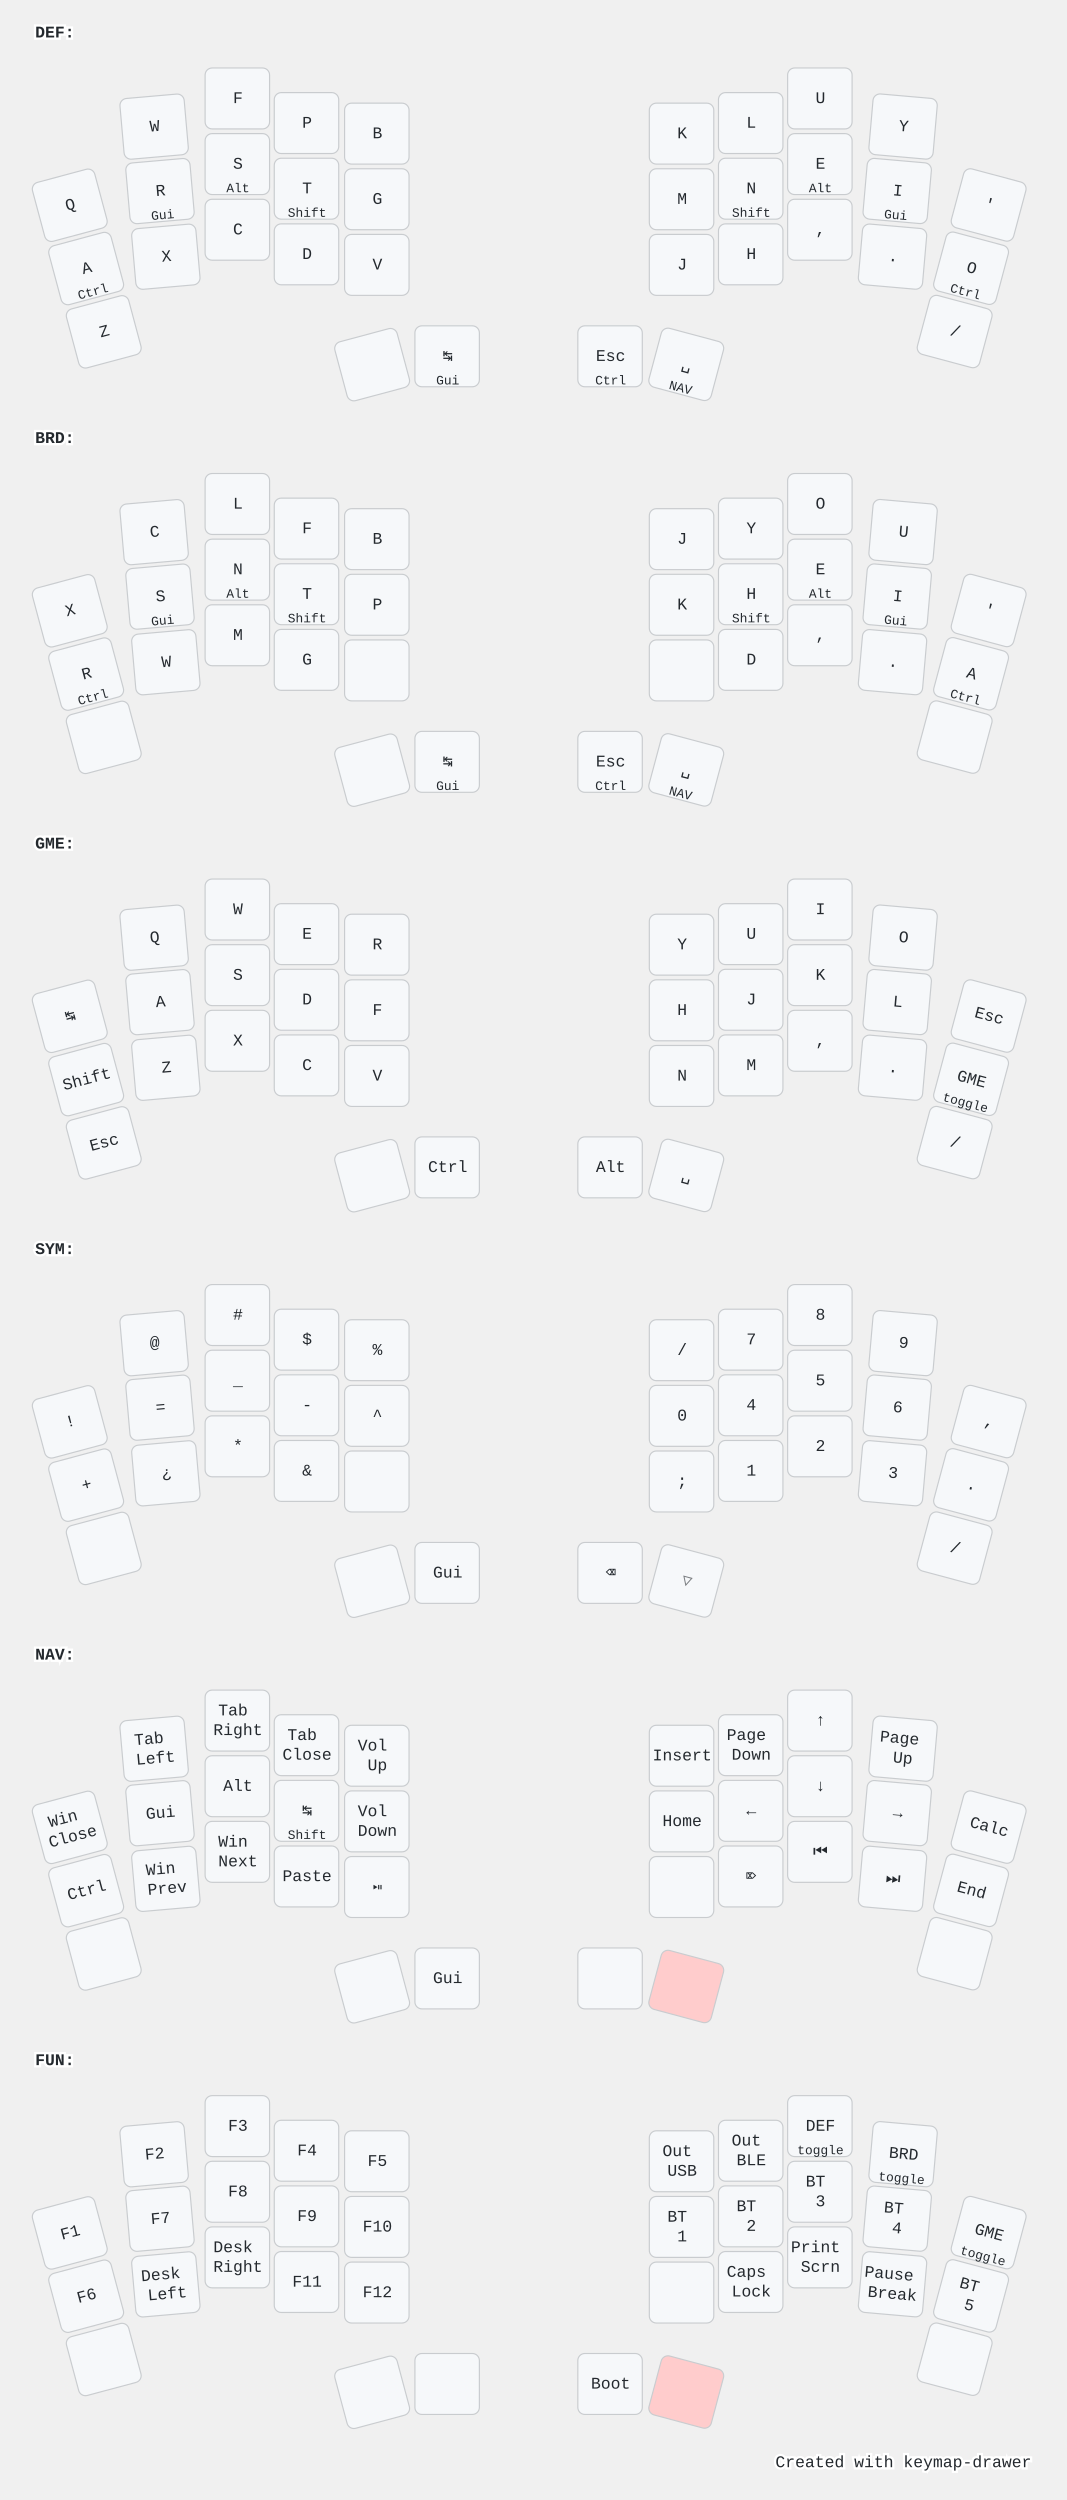
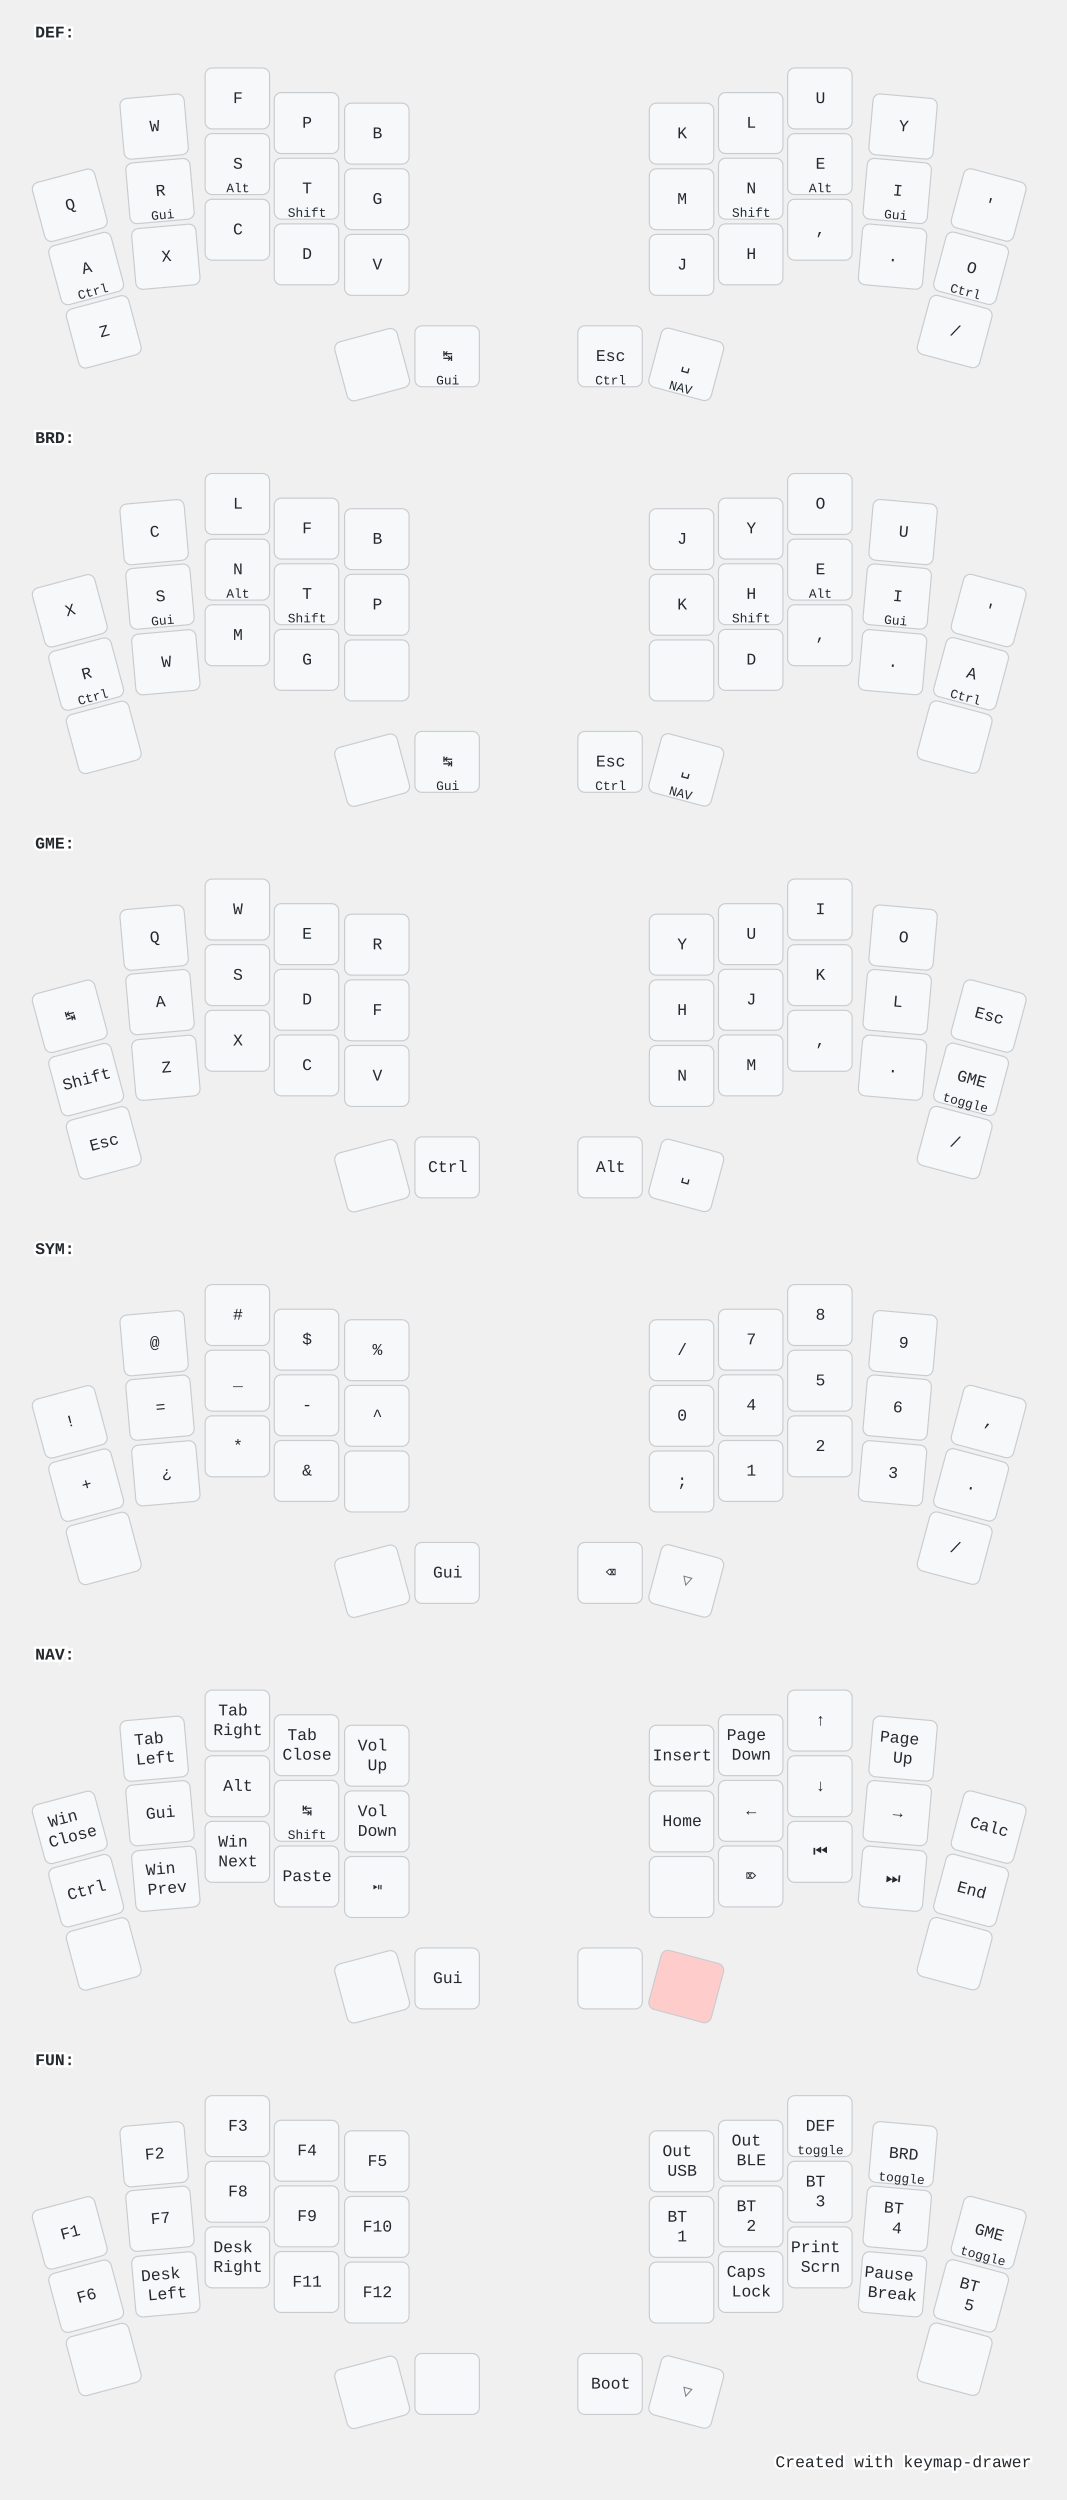
<svg xmlns="http://www.w3.org/2000/svg" width="910" height="2133" viewBox="0 0 910 2133" class="keymap">
  <style>/* inherit to force styles through use tags */
svg path {
    fill: inherit;
}

/* font and background color specifications */
svg.keymap {
    font-family: SFMono-Regular,Consolas,Liberation Mono,Menlo,monospace;
    font-size: 14px;
    font-kerning: normal;
    text-rendering: optimizeLegibility;
    fill: #24292e;
}

/* default key styling */
rect.key {
    fill: #f6f8fa;
}

rect.key, rect.combo {
    stroke: #c9cccf;
    stroke-width: 1;
}

/* default key side styling, only used is draw_key_sides is set */
rect.side {
    filter: brightness(90%);
}

/* color accent for combo boxes */
rect.combo, rect.combo-separate {
    fill: #cdf;
}

/* color accent for held keys */
rect.held, rect.combo.held {
    fill: #fdd;
}

/* color accent for ghost (optional) keys */
rect.ghost, rect.combo.ghost {
    stroke-dasharray: 4, 4;
    stroke-width: 2;
}

text {
    text-anchor: middle;
    dominant-baseline: middle;
}

/* styling for layer labels */
text.label {
    font-weight: bold;
    text-anchor: start;
    stroke: white;
    stroke-width: 4;
    paint-order: stroke;
}

/* styling for optional footer */
text.footer {
    text-anchor: end;
    dominant-baseline: auto;
    stroke: white;
    stroke-width: 4;
    paint-order: stroke;
}

/* styling for combo tap, and key hold/shifted label text */
text.combo, text.hold, text.shifted {
    font-size: 11px;
}

text.hold {
    text-anchor: middle;
    dominant-baseline: auto;
}

text.shifted {
    text-anchor: middle;
    dominant-baseline: hanging;
}

/* styling for hold/shifted label text in combo box */
text.combo.hold, text.combo.shifted {
    font-size: 8px;
}

/* lighter symbol for transparent keys */
text.trans {
    fill: #7b7e81;
}

/* styling for combo dendrons */
path.combo {
    stroke-width: 1;
    stroke: gray;
    fill: none;
}

/* Start Tabler Icons Cleanup */
/* cannot use height/width with glyphs */
.icon-tabler &gt; path {
    fill: inherit;
    stroke: inherit;
    stroke-width: 2;
}
/* hide tabler's default box */
.icon-tabler &gt; path[stroke="none"][fill="none"] {
    visibility: hidden;
}
/* End Tabler Icons Cleanup */

rect.held, rect.combo.held { fill: #fcc; }
</style>
  <g transform="translate(30, 0)" class="layer-DEF">
    <text x="0" y="28" class="label">DEF:</text>
    <g transform="translate(0, 56)">
      <g transform="translate(30, 119) rotate(-15.0)" class="key keypos-0">
        <rect rx="6" ry="6" x="-28" y="-26" width="55" height="52" class="key" />
        <text x="0" y="0" class="key tap">Q</text>
      </g>
      <g transform="translate(102, 52) rotate(-5.0)" class="key keypos-1">
        <rect rx="6" ry="6" x="-28" y="-26" width="55" height="52" class="key" />
        <text x="0" y="0" class="key tap">W</text>
      </g>
      <g transform="translate(173, 28)" class="key keypos-2">
        <rect rx="6" ry="6" x="-28" y="-26" width="55" height="52" class="key" />
        <text x="0" y="0" class="key tap">F</text>
      </g>
      <g transform="translate(232, 49)" class="key keypos-3">
        <rect rx="6" ry="6" x="-28" y="-26" width="55" height="52" class="key" />
        <text x="0" y="0" class="key tap">P</text>
      </g>
      <g transform="translate(292, 58)" class="key keypos-4">
        <rect rx="6" ry="6" x="-28" y="-26" width="55" height="52" class="key" />
        <text x="0" y="0" class="key tap">B</text>
      </g>
      <g transform="translate(552, 58)" class="key keypos-5">
        <rect rx="6" ry="6" x="-28" y="-26" width="55" height="52" class="key" />
        <text x="0" y="0" class="key tap">K</text>
      </g>
      <g transform="translate(611, 49)" class="key keypos-6">
        <rect rx="6" ry="6" x="-28" y="-26" width="55" height="52" class="key" />
        <text x="0" y="0" class="key tap">L</text>
      </g>
      <g transform="translate(670, 28)" class="key keypos-7">
        <rect rx="6" ry="6" x="-28" y="-26" width="55" height="52" class="key" />
        <text x="0" y="0" class="key tap">U</text>
      </g>
      <g transform="translate(741, 52) rotate(5.0)" class="key keypos-8">
        <rect rx="6" ry="6" x="-28" y="-26" width="55" height="52" class="key" />
        <text x="0" y="0" class="key tap">Y</text>
      </g>
      <g transform="translate(814, 119) rotate(15.0)" class="key keypos-9">
        <rect rx="6" ry="6" x="-28" y="-26" width="55" height="52" class="key" />
        <text x="0" y="0" class="key tap">'</text>
      </g>
      <g transform="translate(44, 173) rotate(-15.0)" class="key keypos-10">
        <rect rx="6" ry="6" x="-28" y="-26" width="55" height="52" class="key" />
        <text x="0" y="0" class="key tap">A</text>
        <text x="0" y="24" class="key hold">Ctrl</text>
      </g>
      <g transform="translate(107, 107) rotate(-5.0)" class="key keypos-11">
        <rect rx="6" ry="6" x="-28" y="-26" width="55" height="52" class="key" />
        <text x="0" y="0" class="key tap">R</text>
        <text x="0" y="24" class="key hold">Gui</text>
      </g>
      <g transform="translate(173, 84)" class="key keypos-12">
        <rect rx="6" ry="6" x="-28" y="-26" width="55" height="52" class="key" />
        <text x="0" y="0" class="key tap">S</text>
        <text x="0" y="24" class="key hold">Alt</text>
      </g>
      <g transform="translate(232, 105)" class="key keypos-13">
        <rect rx="6" ry="6" x="-28" y="-26" width="55" height="52" class="key" />
        <text x="0" y="0" class="key tap">T</text>
        <text x="0" y="24" class="key hold">Shift</text>
      </g>
      <g transform="translate(292, 114)" class="key keypos-14">
        <rect rx="6" ry="6" x="-28" y="-26" width="55" height="52" class="key" />
        <text x="0" y="0" class="key tap">G</text>
      </g>
      <g transform="translate(552, 114)" class="key keypos-15">
        <rect rx="6" ry="6" x="-28" y="-26" width="55" height="52" class="key" />
        <text x="0" y="0" class="key tap">M</text>
      </g>
      <g transform="translate(611, 105)" class="key keypos-16">
        <rect rx="6" ry="6" x="-28" y="-26" width="55" height="52" class="key" />
        <text x="0" y="0" class="key tap">N</text>
        <text x="0" y="24" class="key hold">Shift</text>
      </g>
      <g transform="translate(670, 84)" class="key keypos-17">
        <rect rx="6" ry="6" x="-28" y="-26" width="55" height="52" class="key" />
        <text x="0" y="0" class="key tap">E</text>
        <text x="0" y="24" class="key hold">Alt</text>
      </g>
      <g transform="translate(736, 107) rotate(5.0)" class="key keypos-18">
        <rect rx="6" ry="6" x="-28" y="-26" width="55" height="52" class="key" />
        <text x="0" y="0" class="key tap">I</text>
        <text x="0" y="24" class="key hold">Gui</text>
      </g>
      <g transform="translate(799, 173) rotate(15.0)" class="key keypos-19">
        <rect rx="6" ry="6" x="-28" y="-26" width="55" height="52" class="key" />
        <text x="0" y="0" class="key tap">O</text>
        <text x="0" y="24" class="key hold">Ctrl</text>
      </g>
      <g transform="translate(59, 227) rotate(-15.0)" class="key keypos-20">
        <rect rx="6" ry="6" x="-28" y="-26" width="55" height="52" class="key" />
        <text x="0" y="0" class="key tap">Z</text>
      </g>
      <g transform="translate(112, 163) rotate(-5.0)" class="key keypos-21">
        <rect rx="6" ry="6" x="-28" y="-26" width="55" height="52" class="key" />
        <text x="0" y="0" class="key tap">X</text>
      </g>
      <g transform="translate(173, 140)" class="key keypos-22">
        <rect rx="6" ry="6" x="-28" y="-26" width="55" height="52" class="key" />
        <text x="0" y="0" class="key tap">C</text>
      </g>
      <g transform="translate(232, 161)" class="key keypos-23">
        <rect rx="6" ry="6" x="-28" y="-26" width="55" height="52" class="key" />
        <text x="0" y="0" class="key tap">D</text>
      </g>
      <g transform="translate(292, 170)" class="key keypos-24">
        <rect rx="6" ry="6" x="-28" y="-26" width="55" height="52" class="key" />
        <text x="0" y="0" class="key tap">V</text>
      </g>
      <g transform="translate(552, 170)" class="key keypos-25">
        <rect rx="6" ry="6" x="-28" y="-26" width="55" height="52" class="key" />
        <text x="0" y="0" class="key tap">J</text>
      </g>
      <g transform="translate(611, 161)" class="key keypos-26">
        <rect rx="6" ry="6" x="-28" y="-26" width="55" height="52" class="key" />
        <text x="0" y="0" class="key tap">H</text>
      </g>
      <g transform="translate(670, 140)" class="key keypos-27">
        <rect rx="6" ry="6" x="-28" y="-26" width="55" height="52" class="key" />
        <text x="0" y="0" class="key tap">,</text>
      </g>
      <g transform="translate(732, 163) rotate(5.0)" class="key keypos-28">
        <rect rx="6" ry="6" x="-28" y="-26" width="55" height="52" class="key" />
        <text x="0" y="0" class="key tap">.</text>
      </g>
      <g transform="translate(785, 227) rotate(15.0)" class="key keypos-29">
        <rect rx="6" ry="6" x="-28" y="-26" width="55" height="52" class="key" />
        <text x="0" y="0" class="key tap">/</text>
      </g>
      <g transform="translate(288, 255) rotate(-15.0)" class="key keypos-30">
        <rect rx="6" ry="6" x="-28" y="-26" width="55" height="52" class="key" />
      </g>
      <g transform="translate(352, 248)" class="key keypos-31">
        <rect rx="6" ry="6" x="-28" y="-26" width="55" height="52" class="key" />
        <text x="0" y="0" class="key tap">↹</text>
        <text x="0" y="24" class="key hold">Gui</text>
      </g>
      <g transform="translate(491, 248)" class="key keypos-32">
        <rect rx="6" ry="6" x="-28" y="-26" width="55" height="52" class="key" />
        <text x="0" y="0" class="key tap">Esc</text>
        <text x="0" y="24" class="key hold">Ctrl</text>
      </g>
      <g transform="translate(556, 255) rotate(15.0)" class="key keypos-33">
        <rect rx="6" ry="6" x="-28" y="-26" width="55" height="52" class="key" />
        <text x="0" y="0" class="key tap">␣</text>
        <text x="0" y="24" class="key hold">NAV</text>
      </g>
    </g>
  </g>
  <g transform="translate(30, 346)" class="layer-BRD">
    <text x="0" y="28" class="label">BRD:</text>
    <g transform="translate(0, 56)">
      <g transform="translate(30, 119) rotate(-15.0)" class="key keypos-0">
        <rect rx="6" ry="6" x="-28" y="-26" width="55" height="52" class="key" />
        <text x="0" y="0" class="key tap">X</text>
      </g>
      <g transform="translate(102, 52) rotate(-5.0)" class="key keypos-1">
        <rect rx="6" ry="6" x="-28" y="-26" width="55" height="52" class="key" />
        <text x="0" y="0" class="key tap">C</text>
      </g>
      <g transform="translate(173, 28)" class="key keypos-2">
        <rect rx="6" ry="6" x="-28" y="-26" width="55" height="52" class="key" />
        <text x="0" y="0" class="key tap">L</text>
      </g>
      <g transform="translate(232, 49)" class="key keypos-3">
        <rect rx="6" ry="6" x="-28" y="-26" width="55" height="52" class="key" />
        <text x="0" y="0" class="key tap">F</text>
      </g>
      <g transform="translate(292, 58)" class="key keypos-4">
        <rect rx="6" ry="6" x="-28" y="-26" width="55" height="52" class="key" />
        <text x="0" y="0" class="key tap">B</text>
      </g>
      <g transform="translate(552, 58)" class="key keypos-5">
        <rect rx="6" ry="6" x="-28" y="-26" width="55" height="52" class="key" />
        <text x="0" y="0" class="key tap">J</text>
      </g>
      <g transform="translate(611, 49)" class="key keypos-6">
        <rect rx="6" ry="6" x="-28" y="-26" width="55" height="52" class="key" />
        <text x="0" y="0" class="key tap">Y</text>
      </g>
      <g transform="translate(670, 28)" class="key keypos-7">
        <rect rx="6" ry="6" x="-28" y="-26" width="55" height="52" class="key" />
        <text x="0" y="0" class="key tap">O</text>
      </g>
      <g transform="translate(741, 52) rotate(5.0)" class="key keypos-8">
        <rect rx="6" ry="6" x="-28" y="-26" width="55" height="52" class="key" />
        <text x="0" y="0" class="key tap">U</text>
      </g>
      <g transform="translate(814, 119) rotate(15.0)" class="key keypos-9">
        <rect rx="6" ry="6" x="-28" y="-26" width="55" height="52" class="key" />
        <text x="0" y="0" class="key tap">'</text>
      </g>
      <g transform="translate(44, 173) rotate(-15.0)" class="key keypos-10">
        <rect rx="6" ry="6" x="-28" y="-26" width="55" height="52" class="key" />
        <text x="0" y="0" class="key tap">R</text>
        <text x="0" y="24" class="key hold">Ctrl</text>
      </g>
      <g transform="translate(107, 107) rotate(-5.0)" class="key keypos-11">
        <rect rx="6" ry="6" x="-28" y="-26" width="55" height="52" class="key" />
        <text x="0" y="0" class="key tap">S</text>
        <text x="0" y="24" class="key hold">Gui</text>
      </g>
      <g transform="translate(173, 84)" class="key keypos-12">
        <rect rx="6" ry="6" x="-28" y="-26" width="55" height="52" class="key" />
        <text x="0" y="0" class="key tap">N</text>
        <text x="0" y="24" class="key hold">Alt</text>
      </g>
      <g transform="translate(232, 105)" class="key keypos-13">
        <rect rx="6" ry="6" x="-28" y="-26" width="55" height="52" class="key" />
        <text x="0" y="0" class="key tap">T</text>
        <text x="0" y="24" class="key hold">Shift</text>
      </g>
      <g transform="translate(292, 114)" class="key keypos-14">
        <rect rx="6" ry="6" x="-28" y="-26" width="55" height="52" class="key" />
        <text x="0" y="0" class="key tap">P</text>
      </g>
      <g transform="translate(552, 114)" class="key keypos-15">
        <rect rx="6" ry="6" x="-28" y="-26" width="55" height="52" class="key" />
        <text x="0" y="0" class="key tap">K</text>
      </g>
      <g transform="translate(611, 105)" class="key keypos-16">
        <rect rx="6" ry="6" x="-28" y="-26" width="55" height="52" class="key" />
        <text x="0" y="0" class="key tap">H</text>
        <text x="0" y="24" class="key hold">Shift</text>
      </g>
      <g transform="translate(670, 84)" class="key keypos-17">
        <rect rx="6" ry="6" x="-28" y="-26" width="55" height="52" class="key" />
        <text x="0" y="0" class="key tap">E</text>
        <text x="0" y="24" class="key hold">Alt</text>
      </g>
      <g transform="translate(736, 107) rotate(5.0)" class="key keypos-18">
        <rect rx="6" ry="6" x="-28" y="-26" width="55" height="52" class="key" />
        <text x="0" y="0" class="key tap">I</text>
        <text x="0" y="24" class="key hold">Gui</text>
      </g>
      <g transform="translate(799, 173) rotate(15.0)" class="key keypos-19">
        <rect rx="6" ry="6" x="-28" y="-26" width="55" height="52" class="key" />
        <text x="0" y="0" class="key tap">A</text>
        <text x="0" y="24" class="key hold">Ctrl</text>
      </g>
      <g transform="translate(59, 227) rotate(-15.0)" class="key keypos-20">
        <rect rx="6" ry="6" x="-28" y="-26" width="55" height="52" class="key" />
      </g>
      <g transform="translate(112, 163) rotate(-5.0)" class="key keypos-21">
        <rect rx="6" ry="6" x="-28" y="-26" width="55" height="52" class="key" />
        <text x="0" y="0" class="key tap">W</text>
      </g>
      <g transform="translate(173, 140)" class="key keypos-22">
        <rect rx="6" ry="6" x="-28" y="-26" width="55" height="52" class="key" />
        <text x="0" y="0" class="key tap">M</text>
      </g>
      <g transform="translate(232, 161)" class="key keypos-23">
        <rect rx="6" ry="6" x="-28" y="-26" width="55" height="52" class="key" />
        <text x="0" y="0" class="key tap">G</text>
      </g>
      <g transform="translate(292, 170)" class="key keypos-24">
        <rect rx="6" ry="6" x="-28" y="-26" width="55" height="52" class="key" />
      </g>
      <g transform="translate(552, 170)" class="key keypos-25">
        <rect rx="6" ry="6" x="-28" y="-26" width="55" height="52" class="key" />
      </g>
      <g transform="translate(611, 161)" class="key keypos-26">
        <rect rx="6" ry="6" x="-28" y="-26" width="55" height="52" class="key" />
        <text x="0" y="0" class="key tap">D</text>
      </g>
      <g transform="translate(670, 140)" class="key keypos-27">
        <rect rx="6" ry="6" x="-28" y="-26" width="55" height="52" class="key" />
        <text x="0" y="0" class="key tap">,</text>
      </g>
      <g transform="translate(732, 163) rotate(5.0)" class="key keypos-28">
        <rect rx="6" ry="6" x="-28" y="-26" width="55" height="52" class="key" />
        <text x="0" y="0" class="key tap">.</text>
      </g>
      <g transform="translate(785, 227) rotate(15.0)" class="key keypos-29">
        <rect rx="6" ry="6" x="-28" y="-26" width="55" height="52" class="key" />
      </g>
      <g transform="translate(288, 255) rotate(-15.0)" class="key keypos-30">
        <rect rx="6" ry="6" x="-28" y="-26" width="55" height="52" class="key" />
      </g>
      <g transform="translate(352, 248)" class="key keypos-31">
        <rect rx="6" ry="6" x="-28" y="-26" width="55" height="52" class="key" />
        <text x="0" y="0" class="key tap">↹</text>
        <text x="0" y="24" class="key hold">Gui</text>
      </g>
      <g transform="translate(491, 248)" class="key keypos-32">
        <rect rx="6" ry="6" x="-28" y="-26" width="55" height="52" class="key" />
        <text x="0" y="0" class="key tap">Esc</text>
        <text x="0" y="24" class="key hold">Ctrl</text>
      </g>
      <g transform="translate(556, 255) rotate(15.0)" class="key keypos-33">
        <rect rx="6" ry="6" x="-28" y="-26" width="55" height="52" class="key" />
        <text x="0" y="0" class="key tap">␣</text>
        <text x="0" y="24" class="key hold">NAV</text>
      </g>
    </g>
  </g>
  <g transform="translate(30, 692)" class="layer-GME">
    <text x="0" y="28" class="label">GME:</text>
    <g transform="translate(0, 56)">
      <g transform="translate(30, 119) rotate(-15.0)" class="key keypos-0">
        <rect rx="6" ry="6" x="-28" y="-26" width="55" height="52" class="key" />
        <text x="0" y="0" class="key tap">↹</text>
      </g>
      <g transform="translate(102, 52) rotate(-5.0)" class="key keypos-1">
        <rect rx="6" ry="6" x="-28" y="-26" width="55" height="52" class="key" />
        <text x="0" y="0" class="key tap">Q</text>
      </g>
      <g transform="translate(173, 28)" class="key keypos-2">
        <rect rx="6" ry="6" x="-28" y="-26" width="55" height="52" class="key" />
        <text x="0" y="0" class="key tap">W</text>
      </g>
      <g transform="translate(232, 49)" class="key keypos-3">
        <rect rx="6" ry="6" x="-28" y="-26" width="55" height="52" class="key" />
        <text x="0" y="0" class="key tap">E</text>
      </g>
      <g transform="translate(292, 58)" class="key keypos-4">
        <rect rx="6" ry="6" x="-28" y="-26" width="55" height="52" class="key" />
        <text x="0" y="0" class="key tap">R</text>
      </g>
      <g transform="translate(552, 58)" class="key keypos-5">
        <rect rx="6" ry="6" x="-28" y="-26" width="55" height="52" class="key" />
        <text x="0" y="0" class="key tap">Y</text>
      </g>
      <g transform="translate(611, 49)" class="key keypos-6">
        <rect rx="6" ry="6" x="-28" y="-26" width="55" height="52" class="key" />
        <text x="0" y="0" class="key tap">U</text>
      </g>
      <g transform="translate(670, 28)" class="key keypos-7">
        <rect rx="6" ry="6" x="-28" y="-26" width="55" height="52" class="key" />
        <text x="0" y="0" class="key tap">I</text>
      </g>
      <g transform="translate(741, 52) rotate(5.0)" class="key keypos-8">
        <rect rx="6" ry="6" x="-28" y="-26" width="55" height="52" class="key" />
        <text x="0" y="0" class="key tap">O</text>
      </g>
      <g transform="translate(814, 119) rotate(15.0)" class="key keypos-9">
        <rect rx="6" ry="6" x="-28" y="-26" width="55" height="52" class="key" />
        <text x="0" y="0" class="key tap">Esc</text>
      </g>
      <g transform="translate(44, 173) rotate(-15.0)" class="key keypos-10">
        <rect rx="6" ry="6" x="-28" y="-26" width="55" height="52" class="key" />
        <text x="0" y="0" class="key tap">Shift</text>
      </g>
      <g transform="translate(107, 107) rotate(-5.0)" class="key keypos-11">
        <rect rx="6" ry="6" x="-28" y="-26" width="55" height="52" class="key" />
        <text x="0" y="0" class="key tap">A</text>
      </g>
      <g transform="translate(173, 84)" class="key keypos-12">
        <rect rx="6" ry="6" x="-28" y="-26" width="55" height="52" class="key" />
        <text x="0" y="0" class="key tap">S</text>
      </g>
      <g transform="translate(232, 105)" class="key keypos-13">
        <rect rx="6" ry="6" x="-28" y="-26" width="55" height="52" class="key" />
        <text x="0" y="0" class="key tap">D</text>
      </g>
      <g transform="translate(292, 114)" class="key keypos-14">
        <rect rx="6" ry="6" x="-28" y="-26" width="55" height="52" class="key" />
        <text x="0" y="0" class="key tap">F</text>
      </g>
      <g transform="translate(552, 114)" class="key keypos-15">
        <rect rx="6" ry="6" x="-28" y="-26" width="55" height="52" class="key" />
        <text x="0" y="0" class="key tap">H</text>
      </g>
      <g transform="translate(611, 105)" class="key keypos-16">
        <rect rx="6" ry="6" x="-28" y="-26" width="55" height="52" class="key" />
        <text x="0" y="0" class="key tap">J</text>
      </g>
      <g transform="translate(670, 84)" class="key keypos-17">
        <rect rx="6" ry="6" x="-28" y="-26" width="55" height="52" class="key" />
        <text x="0" y="0" class="key tap">K</text>
      </g>
      <g transform="translate(736, 107) rotate(5.0)" class="key keypos-18">
        <rect rx="6" ry="6" x="-28" y="-26" width="55" height="52" class="key" />
        <text x="0" y="0" class="key tap">L</text>
      </g>
      <g transform="translate(799, 173) rotate(15.0)" class="key keypos-19">
        <rect rx="6" ry="6" x="-28" y="-26" width="55" height="52" class="key" />
        <text x="0" y="0" class="key tap">GME</text>
        <text x="0" y="24" class="key hold">toggle</text>
      </g>
      <g transform="translate(59, 227) rotate(-15.0)" class="key keypos-20">
        <rect rx="6" ry="6" x="-28" y="-26" width="55" height="52" class="key" />
        <text x="0" y="0" class="key tap">Esc</text>
      </g>
      <g transform="translate(112, 163) rotate(-5.0)" class="key keypos-21">
        <rect rx="6" ry="6" x="-28" y="-26" width="55" height="52" class="key" />
        <text x="0" y="0" class="key tap">Z</text>
      </g>
      <g transform="translate(173, 140)" class="key keypos-22">
        <rect rx="6" ry="6" x="-28" y="-26" width="55" height="52" class="key" />
        <text x="0" y="0" class="key tap">X</text>
      </g>
      <g transform="translate(232, 161)" class="key keypos-23">
        <rect rx="6" ry="6" x="-28" y="-26" width="55" height="52" class="key" />
        <text x="0" y="0" class="key tap">C</text>
      </g>
      <g transform="translate(292, 170)" class="key keypos-24">
        <rect rx="6" ry="6" x="-28" y="-26" width="55" height="52" class="key" />
        <text x="0" y="0" class="key tap">V</text>
      </g>
      <g transform="translate(552, 170)" class="key keypos-25">
        <rect rx="6" ry="6" x="-28" y="-26" width="55" height="52" class="key" />
        <text x="0" y="0" class="key tap">N</text>
      </g>
      <g transform="translate(611, 161)" class="key keypos-26">
        <rect rx="6" ry="6" x="-28" y="-26" width="55" height="52" class="key" />
        <text x="0" y="0" class="key tap">M</text>
      </g>
      <g transform="translate(670, 140)" class="key keypos-27">
        <rect rx="6" ry="6" x="-28" y="-26" width="55" height="52" class="key" />
        <text x="0" y="0" class="key tap">,</text>
      </g>
      <g transform="translate(732, 163) rotate(5.0)" class="key keypos-28">
        <rect rx="6" ry="6" x="-28" y="-26" width="55" height="52" class="key" />
        <text x="0" y="0" class="key tap">.</text>
      </g>
      <g transform="translate(785, 227) rotate(15.0)" class="key keypos-29">
        <rect rx="6" ry="6" x="-28" y="-26" width="55" height="52" class="key" />
        <text x="0" y="0" class="key tap">/</text>
      </g>
      <g transform="translate(288, 255) rotate(-15.0)" class="key keypos-30">
        <rect rx="6" ry="6" x="-28" y="-26" width="55" height="52" class="key" />
      </g>
      <g transform="translate(352, 248)" class="key keypos-31">
        <rect rx="6" ry="6" x="-28" y="-26" width="55" height="52" class="key" />
        <text x="0" y="0" class="key tap">Ctrl</text>
      </g>
      <g transform="translate(491, 248)" class="key keypos-32">
        <rect rx="6" ry="6" x="-28" y="-26" width="55" height="52" class="key" />
        <text x="0" y="0" class="key tap">Alt</text>
      </g>
      <g transform="translate(556, 255) rotate(15.0)" class="key keypos-33">
        <rect rx="6" ry="6" x="-28" y="-26" width="55" height="52" class="key" />
        <text x="0" y="0" class="key tap">␣</text>
      </g>
    </g>
  </g>
  <g transform="translate(30, 1038)" class="layer-SYM">
    <text x="0" y="28" class="label">SYM:</text>
    <g transform="translate(0, 56)">
      <g transform="translate(30, 119) rotate(-15.0)" class="key keypos-0">
        <rect rx="6" ry="6" x="-28" y="-26" width="55" height="52" class="key" />
        <text x="0" y="0" class="key tap">!</text>
      </g>
      <g transform="translate(102, 52) rotate(-5.0)" class="key keypos-1">
        <rect rx="6" ry="6" x="-28" y="-26" width="55" height="52" class="key" />
        <text x="0" y="0" class="key tap">@</text>
      </g>
      <g transform="translate(173, 28)" class="key keypos-2">
        <rect rx="6" ry="6" x="-28" y="-26" width="55" height="52" class="key" />
        <text x="0" y="0" class="key tap">#</text>
      </g>
      <g transform="translate(232, 49)" class="key keypos-3">
        <rect rx="6" ry="6" x="-28" y="-26" width="55" height="52" class="key" />
        <text x="0" y="0" class="key tap">$</text>
      </g>
      <g transform="translate(292, 58)" class="key keypos-4">
        <rect rx="6" ry="6" x="-28" y="-26" width="55" height="52" class="key" />
        <text x="0" y="0" class="key tap">%</text>
      </g>
      <g transform="translate(552, 58)" class="key keypos-5">
        <rect rx="6" ry="6" x="-28" y="-26" width="55" height="52" class="key" />
        <text x="0" y="0" class="key tap">/</text>
      </g>
      <g transform="translate(611, 49)" class="key keypos-6">
        <rect rx="6" ry="6" x="-28" y="-26" width="55" height="52" class="key" />
        <text x="0" y="0" class="key tap">7</text>
      </g>
      <g transform="translate(670, 28)" class="key keypos-7">
        <rect rx="6" ry="6" x="-28" y="-26" width="55" height="52" class="key" />
        <text x="0" y="0" class="key tap">8</text>
      </g>
      <g transform="translate(741, 52) rotate(5.0)" class="key keypos-8">
        <rect rx="6" ry="6" x="-28" y="-26" width="55" height="52" class="key" />
        <text x="0" y="0" class="key tap">9</text>
      </g>
      <g transform="translate(814, 119) rotate(15.0)" class="key keypos-9">
        <rect rx="6" ry="6" x="-28" y="-26" width="55" height="52" class="key" />
        <text x="0" y="0" class="key tap">,</text>
      </g>
      <g transform="translate(44, 173) rotate(-15.0)" class="key keypos-10">
        <rect rx="6" ry="6" x="-28" y="-26" width="55" height="52" class="key" />
        <text x="0" y="0" class="key tap">+</text>
      </g>
      <g transform="translate(107, 107) rotate(-5.0)" class="key keypos-11">
        <rect rx="6" ry="6" x="-28" y="-26" width="55" height="52" class="key" />
        <text x="0" y="0" class="key tap">=</text>
      </g>
      <g transform="translate(173, 84)" class="key keypos-12">
        <rect rx="6" ry="6" x="-28" y="-26" width="55" height="52" class="key" />
        <text x="0" y="0" class="key tap">_</text>
      </g>
      <g transform="translate(232, 105)" class="key keypos-13">
        <rect rx="6" ry="6" x="-28" y="-26" width="55" height="52" class="key" />
        <text x="0" y="0" class="key tap">-</text>
      </g>
      <g transform="translate(292, 114)" class="key keypos-14">
        <rect rx="6" ry="6" x="-28" y="-26" width="55" height="52" class="key" />
        <text x="0" y="0" class="key tap">^</text>
      </g>
      <g transform="translate(552, 114)" class="key keypos-15">
        <rect rx="6" ry="6" x="-28" y="-26" width="55" height="52" class="key" />
        <text x="0" y="0" class="key tap">0</text>
      </g>
      <g transform="translate(611, 105)" class="key keypos-16">
        <rect rx="6" ry="6" x="-28" y="-26" width="55" height="52" class="key" />
        <text x="0" y="0" class="key tap">4</text>
      </g>
      <g transform="translate(670, 84)" class="key keypos-17">
        <rect rx="6" ry="6" x="-28" y="-26" width="55" height="52" class="key" />
        <text x="0" y="0" class="key tap">5</text>
      </g>
      <g transform="translate(736, 107) rotate(5.0)" class="key keypos-18">
        <rect rx="6" ry="6" x="-28" y="-26" width="55" height="52" class="key" />
        <text x="0" y="0" class="key tap">6</text>
      </g>
      <g transform="translate(799, 173) rotate(15.0)" class="key keypos-19">
        <rect rx="6" ry="6" x="-28" y="-26" width="55" height="52" class="key" />
        <text x="0" y="0" class="key tap">.</text>
      </g>
      <g transform="translate(59, 227) rotate(-15.0)" class="key keypos-20">
        <rect rx="6" ry="6" x="-28" y="-26" width="55" height="52" class="key" />
      </g>
      <g transform="translate(112, 163) rotate(-5.0)" class="key keypos-21">
        <rect rx="6" ry="6" x="-28" y="-26" width="55" height="52" class="key" />
        <text x="0" y="0" class="key tap">¿</text>
      </g>
      <g transform="translate(173, 140)" class="key keypos-22">
        <rect rx="6" ry="6" x="-28" y="-26" width="55" height="52" class="key" />
        <text x="0" y="0" class="key tap">*</text>
      </g>
      <g transform="translate(232, 161)" class="key keypos-23">
        <rect rx="6" ry="6" x="-28" y="-26" width="55" height="52" class="key" />
        <text x="0" y="0" class="key tap">&amp;</text>
      </g>
      <g transform="translate(292, 170)" class="key keypos-24">
        <rect rx="6" ry="6" x="-28" y="-26" width="55" height="52" class="key" />
      </g>
      <g transform="translate(552, 170)" class="key keypos-25">
        <rect rx="6" ry="6" x="-28" y="-26" width="55" height="52" class="key" />
        <text x="0" y="0" class="key tap">;</text>
      </g>
      <g transform="translate(611, 161)" class="key keypos-26">
        <rect rx="6" ry="6" x="-28" y="-26" width="55" height="52" class="key" />
        <text x="0" y="0" class="key tap">1</text>
      </g>
      <g transform="translate(670, 140)" class="key keypos-27">
        <rect rx="6" ry="6" x="-28" y="-26" width="55" height="52" class="key" />
        <text x="0" y="0" class="key tap">2</text>
      </g>
      <g transform="translate(732, 163) rotate(5.0)" class="key keypos-28">
        <rect rx="6" ry="6" x="-28" y="-26" width="55" height="52" class="key" />
        <text x="0" y="0" class="key tap">3</text>
      </g>
      <g transform="translate(785, 227) rotate(15.0)" class="key keypos-29">
        <rect rx="6" ry="6" x="-28" y="-26" width="55" height="52" class="key" />
        <text x="0" y="0" class="key tap">/</text>
      </g>
      <g transform="translate(288, 255) rotate(-15.0)" class="key keypos-30">
        <rect rx="6" ry="6" x="-28" y="-26" width="55" height="52" class="key" />
      </g>
      <g transform="translate(352, 248)" class="key keypos-31">
        <rect rx="6" ry="6" x="-28" y="-26" width="55" height="52" class="key" />
        <text x="0" y="0" class="key tap">Gui</text>
      </g>
      <g transform="translate(491, 248)" class="key keypos-32">
        <rect rx="6" ry="6" x="-28" y="-26" width="55" height="52" class="key" />
        <text x="0" y="0" class="key tap">⌫</text>
      </g>
      <g transform="translate(556, 255) rotate(15.0)" class="key trans keypos-33">
        <rect rx="6" ry="6" x="-28" y="-26" width="55" height="52" class="key trans" />
        <text x="0" y="0" class="key trans tap">▽</text>
      </g>
    </g>
  </g>
  <g transform="translate(30, 1384)" class="layer-NAV">
    <text x="0" y="28" class="label">NAV:</text>
    <g transform="translate(0, 56)">
      <g transform="translate(30, 119) rotate(-15.0)" class="key keypos-0">
        <rect rx="6" ry="6" x="-28" y="-26" width="55" height="52" class="key" />
        <text x="0" y="0" class="key tap">
          <tspan x="0" dy="-0.6em">Win</tspan>
          <tspan x="0" dy="1.2em">Close</tspan>
        </text>
      </g>
      <g transform="translate(102, 52) rotate(-5.0)" class="key keypos-1">
        <rect rx="6" ry="6" x="-28" y="-26" width="55" height="52" class="key" />
        <text x="0" y="0" class="key tap">
          <tspan x="0" dy="-0.6em">Tab</tspan>
          <tspan x="0" dy="1.2em">Left</tspan>
        </text>
      </g>
      <g transform="translate(173, 28)" class="key keypos-2">
        <rect rx="6" ry="6" x="-28" y="-26" width="55" height="52" class="key" />
        <text x="0" y="0" class="key tap">
          <tspan x="0" dy="-0.6em">Tab</tspan>
          <tspan x="0" dy="1.2em">Right</tspan>
        </text>
      </g>
      <g transform="translate(232, 49)" class="key keypos-3">
        <rect rx="6" ry="6" x="-28" y="-26" width="55" height="52" class="key" />
        <text x="0" y="0" class="key tap">
          <tspan x="0" dy="-0.6em">Tab</tspan>
          <tspan x="0" dy="1.2em">Close</tspan>
        </text>
      </g>
      <g transform="translate(292, 58)" class="key keypos-4">
        <rect rx="6" ry="6" x="-28" y="-26" width="55" height="52" class="key" />
        <text x="0" y="0" class="key tap">
          <tspan x="0" dy="-0.6em">Vol</tspan>
          <tspan x="0" dy="1.2em">Up</tspan>
        </text>
      </g>
      <g transform="translate(552, 58)" class="key keypos-5">
        <rect rx="6" ry="6" x="-28" y="-26" width="55" height="52" class="key" />
        <text x="0" y="0" class="key tap">Insert</text>
      </g>
      <g transform="translate(611, 49)" class="key keypos-6">
        <rect rx="6" ry="6" x="-28" y="-26" width="55" height="52" class="key" />
        <text x="0" y="0" class="key tap">
          <tspan x="0" dy="-0.6em">Page</tspan>
          <tspan x="0" dy="1.2em">Down</tspan>
        </text>
      </g>
      <g transform="translate(670, 28)" class="key keypos-7">
        <rect rx="6" ry="6" x="-28" y="-26" width="55" height="52" class="key" />
        <text x="0" y="0" class="key tap">↑</text>
      </g>
      <g transform="translate(741, 52) rotate(5.0)" class="key keypos-8">
        <rect rx="6" ry="6" x="-28" y="-26" width="55" height="52" class="key" />
        <text x="0" y="0" class="key tap">
          <tspan x="0" dy="-0.6em">Page</tspan>
          <tspan x="0" dy="1.2em">Up</tspan>
        </text>
      </g>
      <g transform="translate(814, 119) rotate(15.0)" class="key keypos-9">
        <rect rx="6" ry="6" x="-28" y="-26" width="55" height="52" class="key" />
        <text x="0" y="0" class="key tap">Calc</text>
      </g>
      <g transform="translate(44, 173) rotate(-15.0)" class="key keypos-10">
        <rect rx="6" ry="6" x="-28" y="-26" width="55" height="52" class="key" />
        <text x="0" y="0" class="key tap">Ctrl</text>
      </g>
      <g transform="translate(107, 107) rotate(-5.0)" class="key keypos-11">
        <rect rx="6" ry="6" x="-28" y="-26" width="55" height="52" class="key" />
        <text x="0" y="0" class="key tap">Gui</text>
      </g>
      <g transform="translate(173, 84)" class="key keypos-12">
        <rect rx="6" ry="6" x="-28" y="-26" width="55" height="52" class="key" />
        <text x="0" y="0" class="key tap">Alt</text>
      </g>
      <g transform="translate(232, 105)" class="key keypos-13">
        <rect rx="6" ry="6" x="-28" y="-26" width="55" height="52" class="key" />
        <text x="0" y="0" class="key tap">↹</text>
        <text x="0" y="24" class="key hold">Shift</text>
      </g>
      <g transform="translate(292, 114)" class="key keypos-14">
        <rect rx="6" ry="6" x="-28" y="-26" width="55" height="52" class="key" />
        <text x="0" y="0" class="key tap">
          <tspan x="0" dy="-0.6em">Vol</tspan>
          <tspan x="0" dy="1.2em">Down</tspan>
        </text>
      </g>
      <g transform="translate(552, 114)" class="key keypos-15">
        <rect rx="6" ry="6" x="-28" y="-26" width="55" height="52" class="key" />
        <text x="0" y="0" class="key tap">Home</text>
      </g>
      <g transform="translate(611, 105)" class="key keypos-16">
        <rect rx="6" ry="6" x="-28" y="-26" width="55" height="52" class="key" />
        <text x="0" y="0" class="key tap">←</text>
      </g>
      <g transform="translate(670, 84)" class="key keypos-17">
        <rect rx="6" ry="6" x="-28" y="-26" width="55" height="52" class="key" />
        <text x="0" y="0" class="key tap">↓</text>
      </g>
      <g transform="translate(736, 107) rotate(5.0)" class="key keypos-18">
        <rect rx="6" ry="6" x="-28" y="-26" width="55" height="52" class="key" />
        <text x="0" y="0" class="key tap">→</text>
      </g>
      <g transform="translate(799, 173) rotate(15.0)" class="key keypos-19">
        <rect rx="6" ry="6" x="-28" y="-26" width="55" height="52" class="key" />
        <text x="0" y="0" class="key tap">End</text>
      </g>
      <g transform="translate(59, 227) rotate(-15.0)" class="key keypos-20">
        <rect rx="6" ry="6" x="-28" y="-26" width="55" height="52" class="key" />
      </g>
      <g transform="translate(112, 163) rotate(-5.0)" class="key keypos-21">
        <rect rx="6" ry="6" x="-28" y="-26" width="55" height="52" class="key" />
        <text x="0" y="0" class="key tap">
          <tspan x="0" dy="-0.6em">Win</tspan>
          <tspan x="0" dy="1.2em">Prev</tspan>
        </text>
      </g>
      <g transform="translate(173, 140)" class="key keypos-22">
        <rect rx="6" ry="6" x="-28" y="-26" width="55" height="52" class="key" />
        <text x="0" y="0" class="key tap">
          <tspan x="0" dy="-0.6em">Win</tspan>
          <tspan x="0" dy="1.2em">Next</tspan>
        </text>
      </g>
      <g transform="translate(232, 161)" class="key keypos-23">
        <rect rx="6" ry="6" x="-28" y="-26" width="55" height="52" class="key" />
        <text x="0" y="0" class="key tap">Paste</text>
      </g>
      <g transform="translate(292, 170)" class="key keypos-24">
        <rect rx="6" ry="6" x="-28" y="-26" width="55" height="52" class="key" />
        <text x="0" y="0" class="key tap">⏯</text>
      </g>
      <g transform="translate(552, 170)" class="key keypos-25">
        <rect rx="6" ry="6" x="-28" y="-26" width="55" height="52" class="key" />
      </g>
      <g transform="translate(611, 161)" class="key keypos-26">
        <rect rx="6" ry="6" x="-28" y="-26" width="55" height="52" class="key" />
        <text x="0" y="0" class="key tap">⌦</text>
      </g>
      <g transform="translate(670, 140)" class="key keypos-27">
        <rect rx="6" ry="6" x="-28" y="-26" width="55" height="52" class="key" />
        <text x="0" y="0" class="key tap">⏮️</text>
      </g>
      <g transform="translate(732, 163) rotate(5.0)" class="key keypos-28">
        <rect rx="6" ry="6" x="-28" y="-26" width="55" height="52" class="key" />
        <text x="0" y="0" class="key tap">⏭️</text>
      </g>
      <g transform="translate(785, 227) rotate(15.0)" class="key keypos-29">
        <rect rx="6" ry="6" x="-28" y="-26" width="55" height="52" class="key" />
      </g>
      <g transform="translate(288, 255) rotate(-15.0)" class="key keypos-30">
        <rect rx="6" ry="6" x="-28" y="-26" width="55" height="52" class="key" />
      </g>
      <g transform="translate(352, 248)" class="key keypos-31">
        <rect rx="6" ry="6" x="-28" y="-26" width="55" height="52" class="key" />
        <text x="0" y="0" class="key tap">Gui</text>
      </g>
      <g transform="translate(491, 248)" class="key keypos-32">
        <rect rx="6" ry="6" x="-28" y="-26" width="55" height="52" class="key" />
      </g>
      <g transform="translate(556, 255) rotate(15.0)" class="key held keypos-33">
        <rect rx="6" ry="6" x="-28" y="-26" width="55" height="52" class="key held" />
      </g>
    </g>
  </g>
  <g transform="translate(30, 1730)" class="layer-FUN">
    <text x="0" y="28" class="label">FUN:</text>
    <g transform="translate(0, 56)">
      <g transform="translate(30, 119) rotate(-15.0)" class="key keypos-0">
        <rect rx="6" ry="6" x="-28" y="-26" width="55" height="52" class="key" />
        <text x="0" y="0" class="key tap">F1</text>
      </g>
      <g transform="translate(102, 52) rotate(-5.0)" class="key keypos-1">
        <rect rx="6" ry="6" x="-28" y="-26" width="55" height="52" class="key" />
        <text x="0" y="0" class="key tap">F2</text>
      </g>
      <g transform="translate(173, 28)" class="key keypos-2">
        <rect rx="6" ry="6" x="-28" y="-26" width="55" height="52" class="key" />
        <text x="0" y="0" class="key tap">F3</text>
      </g>
      <g transform="translate(232, 49)" class="key keypos-3">
        <rect rx="6" ry="6" x="-28" y="-26" width="55" height="52" class="key" />
        <text x="0" y="0" class="key tap">F4</text>
      </g>
      <g transform="translate(292, 58)" class="key keypos-4">
        <rect rx="6" ry="6" x="-28" y="-26" width="55" height="52" class="key" />
        <text x="0" y="0" class="key tap">F5</text>
      </g>
      <g transform="translate(552, 58)" class="key keypos-5">
        <rect rx="6" ry="6" x="-28" y="-26" width="55" height="52" class="key" />
        <text x="0" y="0" class="key tap">
          <tspan x="0" dy="-0.6em">Out</tspan>
          <tspan x="0" dy="1.2em">USB</tspan>
        </text>
      </g>
      <g transform="translate(611, 49)" class="key keypos-6">
        <rect rx="6" ry="6" x="-28" y="-26" width="55" height="52" class="key" />
        <text x="0" y="0" class="key tap">
          <tspan x="0" dy="-0.6em">Out</tspan>
          <tspan x="0" dy="1.2em">BLE</tspan>
        </text>
      </g>
      <g transform="translate(670, 28)" class="key keypos-7">
        <rect rx="6" ry="6" x="-28" y="-26" width="55" height="52" class="key" />
        <text x="0" y="0" class="key tap">DEF</text>
        <text x="0" y="24" class="key hold">toggle</text>
      </g>
      <g transform="translate(741, 52) rotate(5.0)" class="key keypos-8">
        <rect rx="6" ry="6" x="-28" y="-26" width="55" height="52" class="key" />
        <text x="0" y="0" class="key tap">BRD</text>
        <text x="0" y="24" class="key hold">toggle</text>
      </g>
      <g transform="translate(814, 119) rotate(15.0)" class="key keypos-9">
        <rect rx="6" ry="6" x="-28" y="-26" width="55" height="52" class="key" />
        <text x="0" y="0" class="key tap">GME</text>
        <text x="0" y="24" class="key hold">toggle</text>
      </g>
      <g transform="translate(44, 173) rotate(-15.0)" class="key keypos-10">
        <rect rx="6" ry="6" x="-28" y="-26" width="55" height="52" class="key" />
        <text x="0" y="0" class="key tap">F6</text>
      </g>
      <g transform="translate(107, 107) rotate(-5.0)" class="key keypos-11">
        <rect rx="6" ry="6" x="-28" y="-26" width="55" height="52" class="key" />
        <text x="0" y="0" class="key tap">F7</text>
      </g>
      <g transform="translate(173, 84)" class="key keypos-12">
        <rect rx="6" ry="6" x="-28" y="-26" width="55" height="52" class="key" />
        <text x="0" y="0" class="key tap">F8</text>
      </g>
      <g transform="translate(232, 105)" class="key keypos-13">
        <rect rx="6" ry="6" x="-28" y="-26" width="55" height="52" class="key" />
        <text x="0" y="0" class="key tap">F9</text>
      </g>
      <g transform="translate(292, 114)" class="key keypos-14">
        <rect rx="6" ry="6" x="-28" y="-26" width="55" height="52" class="key" />
        <text x="0" y="0" class="key tap">F10</text>
      </g>
      <g transform="translate(552, 114)" class="key keypos-15">
        <rect rx="6" ry="6" x="-28" y="-26" width="55" height="52" class="key" />
        <text x="0" y="0" class="key tap">
          <tspan x="0" dy="-0.6em">BT</tspan>
          <tspan x="0" dy="1.2em">1</tspan>
        </text>
      </g>
      <g transform="translate(611, 105)" class="key keypos-16">
        <rect rx="6" ry="6" x="-28" y="-26" width="55" height="52" class="key" />
        <text x="0" y="0" class="key tap">
          <tspan x="0" dy="-0.6em">BT</tspan>
          <tspan x="0" dy="1.2em">2</tspan>
        </text>
      </g>
      <g transform="translate(670, 84)" class="key keypos-17">
        <rect rx="6" ry="6" x="-28" y="-26" width="55" height="52" class="key" />
        <text x="0" y="0" class="key tap">
          <tspan x="0" dy="-0.6em">BT</tspan>
          <tspan x="0" dy="1.2em">3</tspan>
        </text>
      </g>
      <g transform="translate(736, 107) rotate(5.0)" class="key keypos-18">
        <rect rx="6" ry="6" x="-28" y="-26" width="55" height="52" class="key" />
        <text x="0" y="0" class="key tap">
          <tspan x="0" dy="-0.6em">BT</tspan>
          <tspan x="0" dy="1.2em">4</tspan>
        </text>
      </g>
      <g transform="translate(799, 173) rotate(15.0)" class="key keypos-19">
        <rect rx="6" ry="6" x="-28" y="-26" width="55" height="52" class="key" />
        <text x="0" y="0" class="key tap">
          <tspan x="0" dy="-0.6em">BT</tspan>
          <tspan x="0" dy="1.2em">5</tspan>
        </text>
      </g>
      <g transform="translate(59, 227) rotate(-15.0)" class="key keypos-20">
        <rect rx="6" ry="6" x="-28" y="-26" width="55" height="52" class="key" />
      </g>
      <g transform="translate(112, 163) rotate(-5.0)" class="key keypos-21">
        <rect rx="6" ry="6" x="-28" y="-26" width="55" height="52" class="key" />
        <text x="0" y="0" class="key tap">
          <tspan x="0" dy="-0.6em">Desk</tspan>
          <tspan x="0" dy="1.2em">Left</tspan>
        </text>
      </g>
      <g transform="translate(173, 140)" class="key keypos-22">
        <rect rx="6" ry="6" x="-28" y="-26" width="55" height="52" class="key" />
        <text x="0" y="0" class="key tap">
          <tspan x="0" dy="-0.6em">Desk</tspan>
          <tspan x="0" dy="1.2em">Right</tspan>
        </text>
      </g>
      <g transform="translate(232, 161)" class="key keypos-23">
        <rect rx="6" ry="6" x="-28" y="-26" width="55" height="52" class="key" />
        <text x="0" y="0" class="key tap">F11</text>
      </g>
      <g transform="translate(292, 170)" class="key keypos-24">
        <rect rx="6" ry="6" x="-28" y="-26" width="55" height="52" class="key" />
        <text x="0" y="0" class="key tap">F12</text>
      </g>
      <g transform="translate(552, 170)" class="key keypos-25">
        <rect rx="6" ry="6" x="-28" y="-26" width="55" height="52" class="key" />
      </g>
      <g transform="translate(611, 161)" class="key keypos-26">
        <rect rx="6" ry="6" x="-28" y="-26" width="55" height="52" class="key" />
        <text x="0" y="0" class="key tap">
          <tspan x="0" dy="-0.6em">Caps</tspan>
          <tspan x="0" dy="1.2em">Lock</tspan>
        </text>
      </g>
      <g transform="translate(670, 140)" class="key keypos-27">
        <rect rx="6" ry="6" x="-28" y="-26" width="55" height="52" class="key" />
        <text x="0" y="0" class="key tap">
          <tspan x="0" dy="-0.6em">Print</tspan>
          <tspan x="0" dy="1.2em">Scrn</tspan>
        </text>
      </g>
      <g transform="translate(732, 163) rotate(5.0)" class="key keypos-28">
        <rect rx="6" ry="6" x="-28" y="-26" width="55" height="52" class="key" />
        <text x="0" y="0" class="key tap">
          <tspan x="0" dy="-0.6em">Pause</tspan>
          <tspan x="0" dy="1.2em">Break</tspan>
        </text>
      </g>
      <g transform="translate(785, 227) rotate(15.0)" class="key keypos-29">
        <rect rx="6" ry="6" x="-28" y="-26" width="55" height="52" class="key" />
      </g>
      <g transform="translate(288, 255) rotate(-15.0)" class="key keypos-30">
        <rect rx="6" ry="6" x="-28" y="-26" width="55" height="52" class="key" />
      </g>
      <g transform="translate(352, 248)" class="key keypos-31">
        <rect rx="6" ry="6" x="-28" y="-26" width="55" height="52" class="key" />
      </g>
      <g transform="translate(491, 248)" class="key keypos-32">
        <rect rx="6" ry="6" x="-28" y="-26" width="55" height="52" class="key" />
        <text x="0" y="0" class="key tap">Boot</text>
      </g>
-       <g transform="translate(556, 255) rotate(15.0)" class="key held keypos-33">
-         <rect rx="6" ry="6" x="-28" y="-26" width="55" height="52" class="key held" />
+       <g transform="translate(556, 255) rotate(15.0)" class="key trans keypos-33">
+         <rect rx="6" ry="6" x="-28" y="-26" width="55" height="52" class="key trans" />
+         <text x="0" y="0" class="key trans tap">▽</text>
      </g>
    </g>
  </g>
  <text x="880.0" y="2105.0" class="footer">Created with <a href="https://github.com/caksoylar/keymap-drawer">keymap-drawer</a>
  </text>
</svg>
